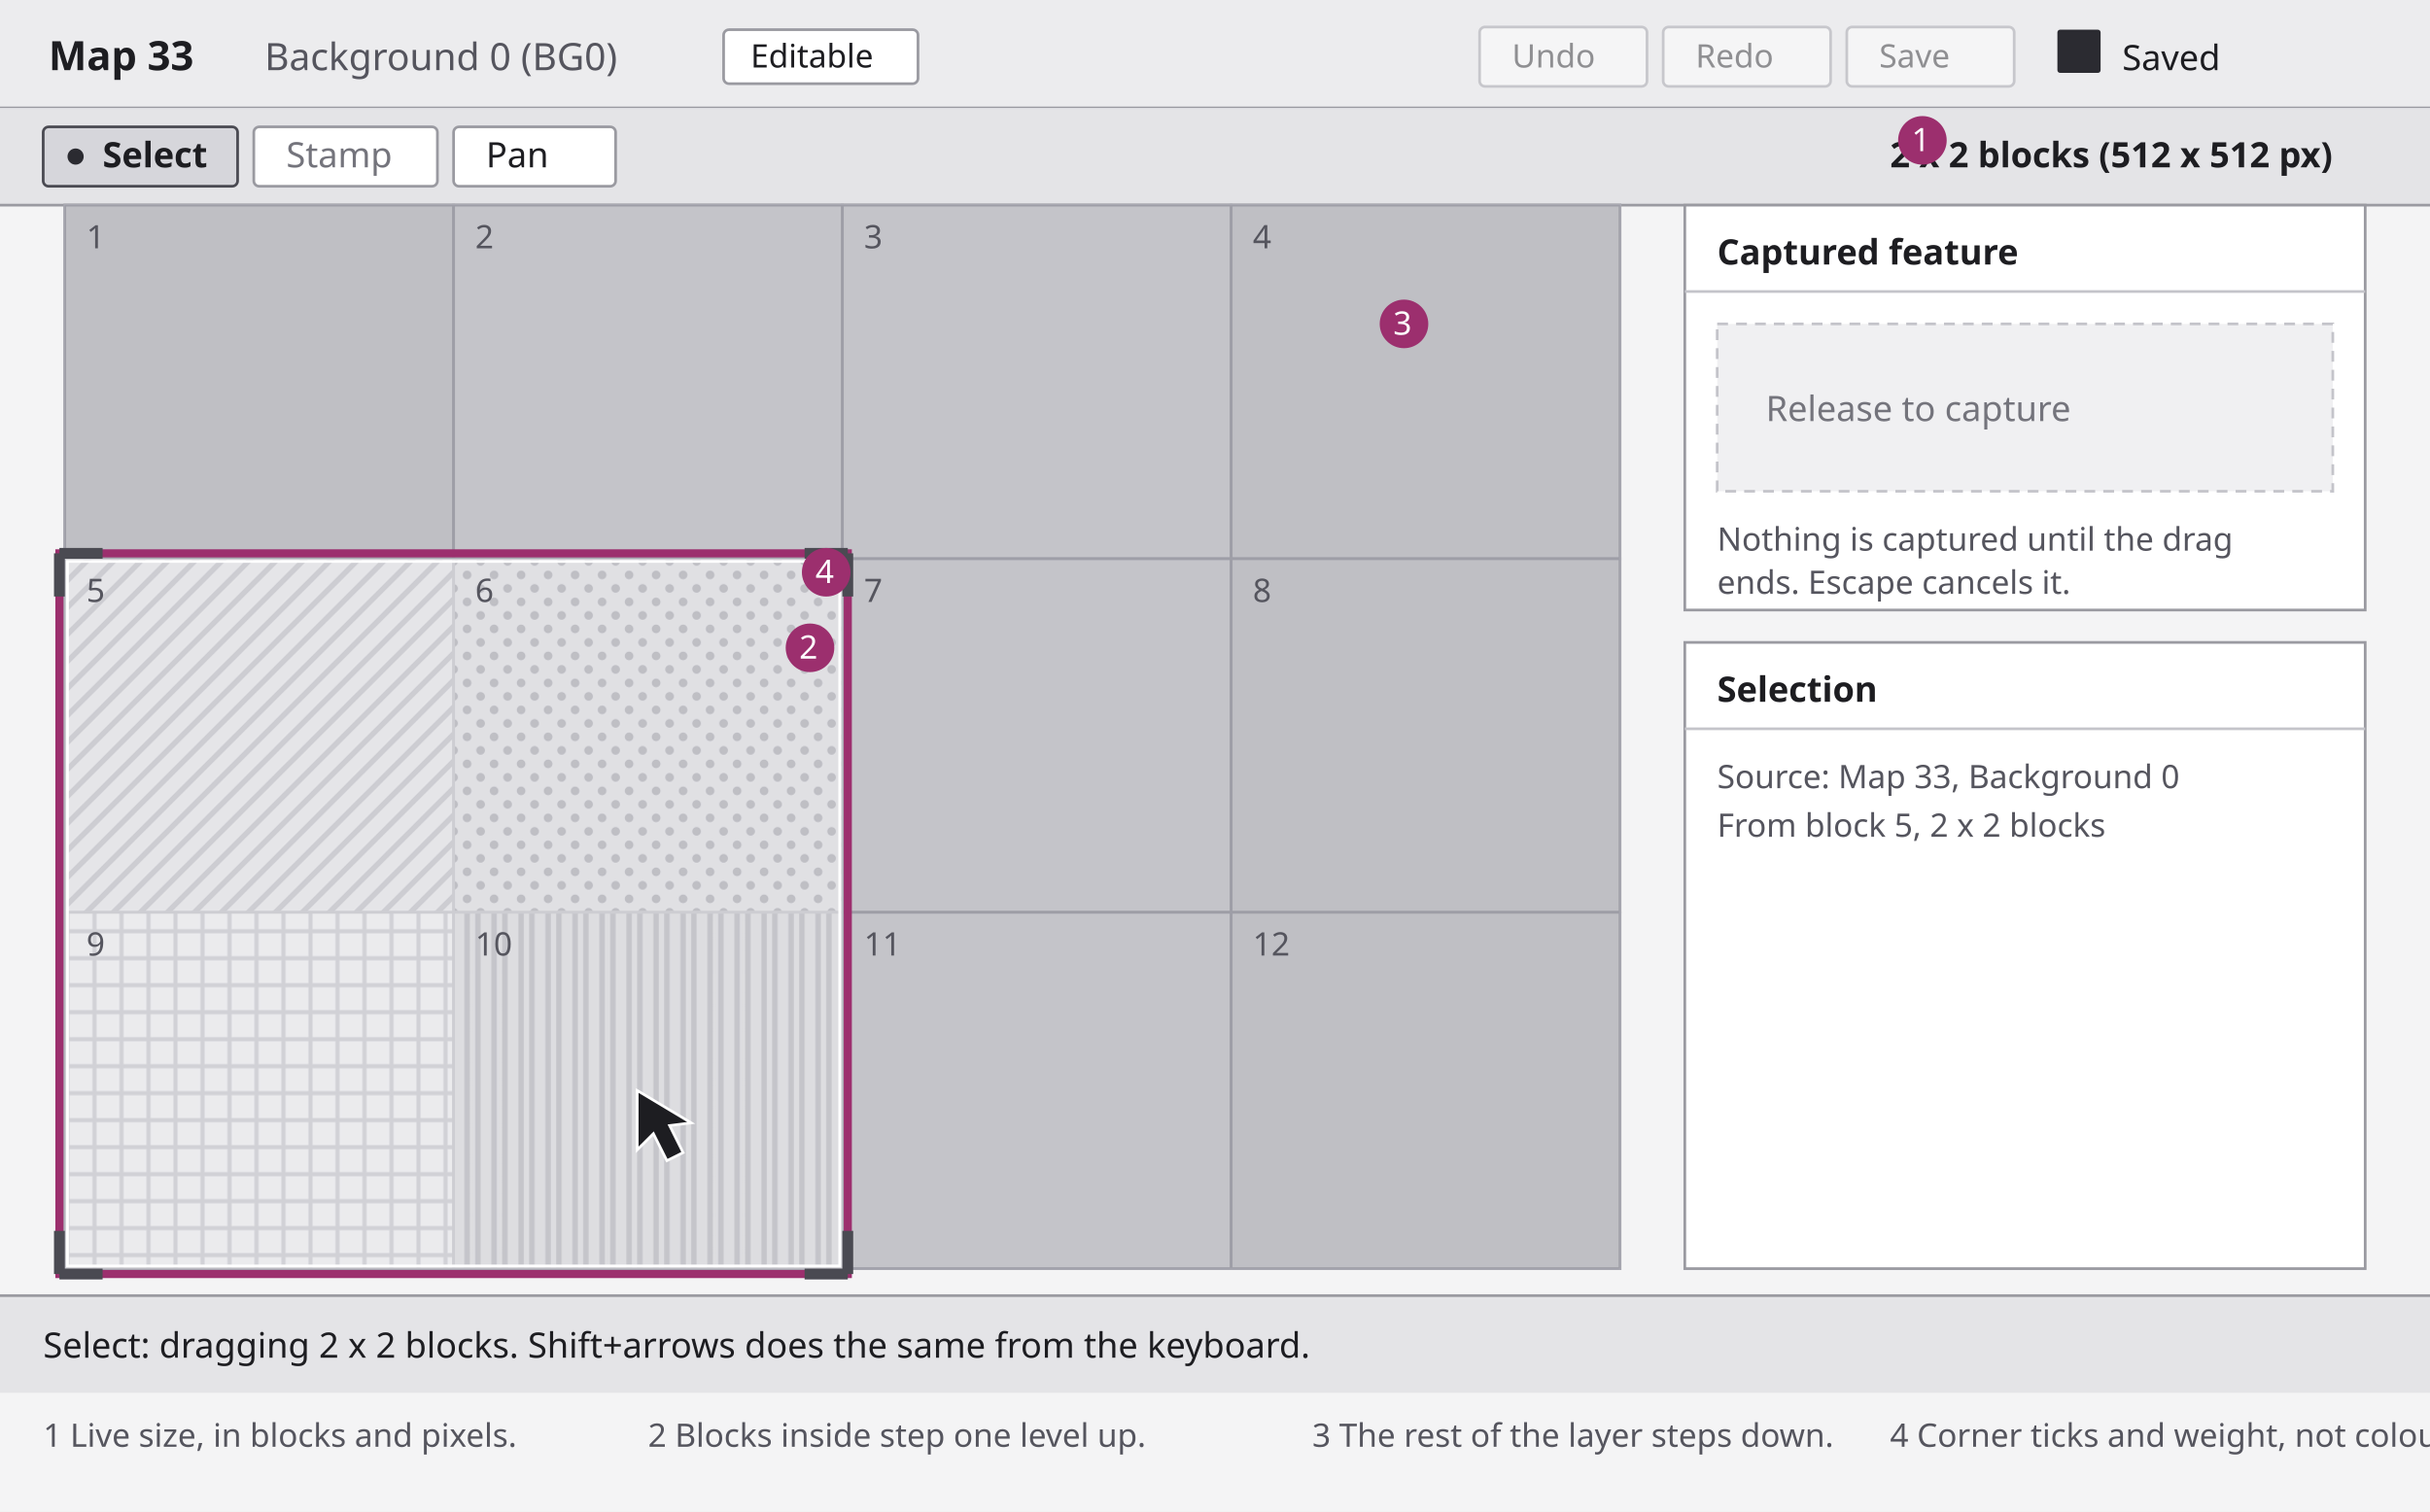
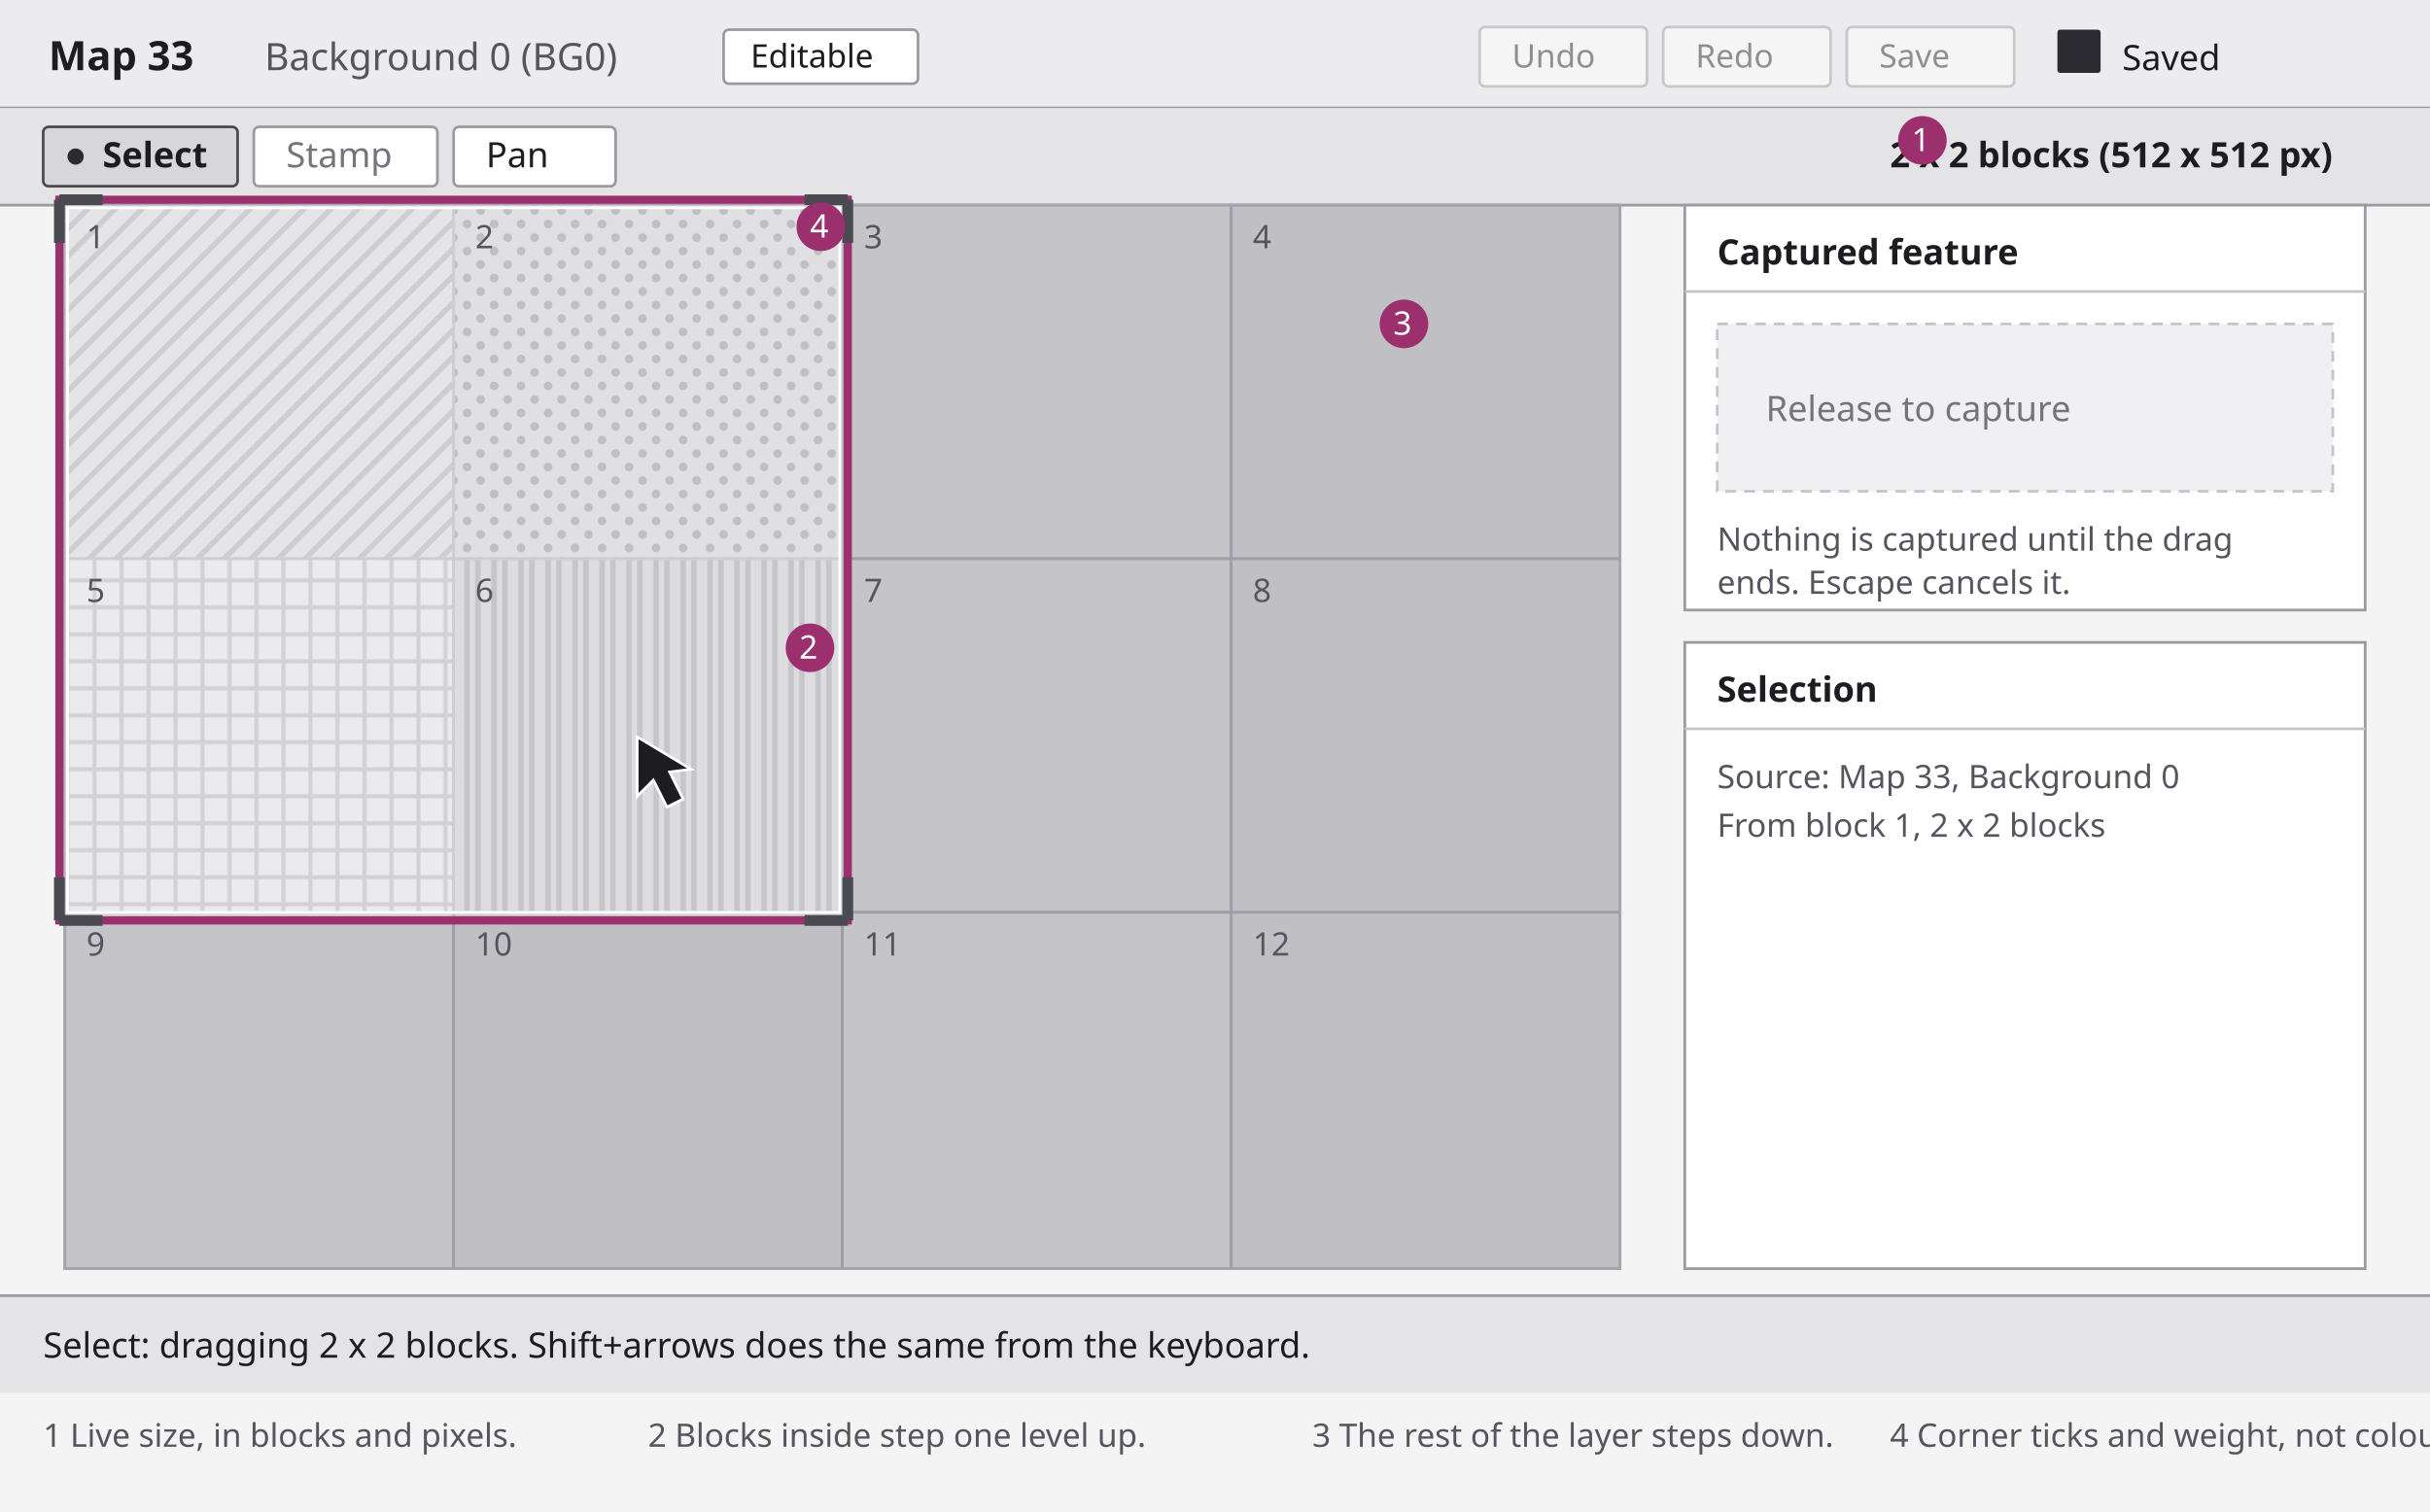
<svg xmlns="http://www.w3.org/2000/svg" viewBox="0 0 900 560" width="900" height="560" role="img" aria-labelledby="t2 d2">
  <defs>
    <pattern id="p-diag" width="10" height="10" patternUnits="userSpaceOnUse">
      <rect width="10" height="10" fill="#d3d3d8" />
      <path d="M-2 2 L2 -2 M0 10 L10 0 M8 12 L12 8" stroke="#a8a8b1" stroke-width="2" />
    </pattern>
    <pattern id="p-dots" width="10" height="10" patternUnits="userSpaceOnUse">
      <rect width="10" height="10" fill="#c9c9cf" />
      <circle cx="3" cy="3" r="1.6" fill="#90909a" />
      <circle cx="8" cy="8" r="1.6" fill="#90909a" />
    </pattern>
    <pattern id="p-cross" width="10" height="10" patternUnits="userSpaceOnUse">
      <rect width="10" height="10" fill="#dcdce0" />
      <path d="M0 5 L10 5 M5 0 L5 10" stroke="#b0b0b9" stroke-width="1.5" />
    </pattern>
    <pattern id="p-vert" width="10" height="10" patternUnits="userSpaceOnUse">
      <rect width="10" height="10" fill="#c4c4ca" />
      <path d="M3 0 L3 10 M7 0 L7 10" stroke="#9b9ba4" stroke-width="2" />
    </pattern>
  </defs>
  <rect x="0" y="0" width="900" height="560" fill="#f4f4f5" />
  <rect x="0" y="0" width="900" height="40" fill="#ececee" />
  <line x1="0" y1="40" x2="900" y2="40" stroke="#9a9aa1" />
  <text x="18" y="26" font-family="Segoe UI, Tahoma, sans-serif" font-size="15" font-weight="700" fill="#1d1d21">Map 33</text>
  <text x="98" y="26" font-family="Segoe UI, Tahoma, sans-serif" font-size="14" fill="#55555e">Background 0 (BG0)</text>
  <rect x="268" y="11" width="72" height="20" rx="2" fill="#ffffff" stroke="#9a9aa1" />
  <text x="278" y="25" font-family="Segoe UI, Tahoma, sans-serif" font-size="12" fill="#1d1d21">Editable</text>
  <g opacity="0.45">
    <rect x="548" y="10" width="62" height="22" rx="2" fill="#ffffff" stroke="#9a9aa1" />
    <text x="560" y="25" font-family="Segoe UI, Tahoma, sans-serif" font-size="12" fill="#1d1d21">Undo</text>
    <rect x="616" y="10" width="62" height="22" rx="2" fill="#ffffff" stroke="#9a9aa1" />
    <text x="628" y="25" font-family="Segoe UI, Tahoma, sans-serif" font-size="12" fill="#1d1d21">Redo</text>
    <rect x="684" y="10" width="62" height="22" rx="2" fill="#ffffff" stroke="#9a9aa1" />
    <text x="696" y="25" font-family="Segoe UI, Tahoma, sans-serif" font-size="12" fill="#1d1d21">Save</text>
  </g>
  <rect x="762" y="11" width="16" height="16" rx="1" fill="#2b2b31" />
  <text x="786" y="26" font-family="Segoe UI, Tahoma, sans-serif" font-size="13" fill="#1d1d21">Saved</text>
  <rect x="0" y="40" width="900" height="36" fill="#e4e4e7" />
  <line x1="0" y1="76" x2="900" y2="76" stroke="#9a9aa1" />
  <rect x="16" y="47" width="72" height="22" rx="2" fill="#d6d6db" stroke="#4a4a52" />
  <circle cx="28" cy="58" r="3" fill="#2b2b31" />
  <text x="38" y="62" font-family="Segoe UI, Tahoma, sans-serif" font-size="13" font-weight="600" fill="#1d1d21">Select</text>
  <rect x="94" y="47" width="68" height="22" rx="2" fill="#ffffff" stroke="#9a9aa1" />
  <text x="106" y="62" font-family="Segoe UI, Tahoma, sans-serif" font-size="13" fill="#74747c">Stamp</text>
  <rect x="168" y="47" width="60" height="22" rx="2" fill="#ffffff" stroke="#9a9aa1" />
  <text x="180" y="62" font-family="Segoe UI, Tahoma, sans-serif" font-size="13" fill="#1d1d21">Pan</text>
  <text x="700" y="62" font-family="Segoe UI, Tahoma, sans-serif" font-size="13" font-weight="600" fill="#1d1d21">2 x 2 blocks (512 x 512 px)</text>
  <rect x="24" y="76" width="576" height="394" fill="#e6e6e8" stroke="#9a9aa1" />
  <g stroke="#a9a9b2" stroke-width="1">
    <rect x="24" y="76" width="144" height="131" fill="#cfcfd4" />
    <rect x="168" y="76" width="144" height="131" fill="#d5d5da" />
    <rect x="312" y="76" width="144" height="131" fill="#d5d5da" />
    <rect x="456" y="76" width="144" height="131" fill="#cfcfd4" />
    <rect x="24" y="207" width="144" height="131" fill="#cfcfd4" />
    <rect x="168" y="207" width="144" height="131" fill="#cfcfd4" />
    <rect x="312" y="207" width="144" height="131" fill="#d5d5da" />
    <rect x="456" y="207" width="144" height="131" fill="#cfcfd4" />
    <rect x="24" y="338" width="144" height="132" fill="#d5d5da" />
    <rect x="168" y="338" width="144" height="132" fill="#cfcfd4" />
    <rect x="312" y="338" width="144" height="132" fill="#d5d5da" />
    <rect x="456" y="338" width="144" height="132" fill="#cfcfd4" />
  </g>
-   <rect x="24" y="76" width="144" height="131" fill="#54545c" opacity="0.14" />
-   <rect x="168" y="76" width="144" height="131" fill="#54545c" opacity="0.14" />
  <rect x="312" y="76" width="144" height="131" fill="#54545c" opacity="0.14" />
  <rect x="456" y="76" width="144" height="131" fill="#54545c" opacity="0.14" />
-   <rect x="24" y="207" width="144" height="131" fill="#54545c" opacity="0.14" />
  <rect x="312" y="207" width="144" height="131" fill="#54545c" opacity="0.14" />
  <rect x="456" y="207" width="144" height="131" fill="#54545c" opacity="0.14" />
+   <rect x="24" y="338" width="144" height="132" fill="#54545c" opacity="0.14" />
+   <rect x="168" y="338" width="144" height="132" fill="#54545c" opacity="0.14" />
  <rect x="312" y="338" width="144" height="132" fill="#54545c" opacity="0.14" />
  <rect x="456" y="338" width="144" height="132" fill="#54545c" opacity="0.14" />
  <g stroke="#a9a9b2" stroke-width="1">
-     <rect x="24" y="207" width="144" height="131" fill="url(#p-diag)" />
-     <rect x="168" y="207" width="144" height="131" fill="url(#p-dots)" />
-     <rect x="24" y="338" width="144" height="132" fill="url(#p-cross)" />
-     <rect x="168" y="338" width="144" height="132" fill="url(#p-vert)" />
+     <rect x="24" y="76" width="144" height="131" fill="url(#p-diag)" />
+     <rect x="168" y="76" width="144" height="131" fill="url(#p-dots)" />
+     <rect x="24" y="207" width="144" height="131" fill="url(#p-cross)" />
+     <rect x="168" y="207" width="144" height="131" fill="url(#p-vert)" />
  </g>
-   <rect x="24" y="207" width="288" height="263" fill="#ffffff" opacity="0.42" />
-   <rect x="22" y="205" width="292" height="267" fill="none" stroke="#9c2f6e" stroke-width="3" />
-   <rect x="25" y="208" width="286" height="261" fill="none" stroke="#ffffff" stroke-width="1" />
-   <path d="M22 205 h16 M22 205 v16 M314 205 h-16 M314 205 v16 M22 472 h16 M22 472 v-16 M314 472 h-16 M314 472 v-16" stroke="#4a4a52" stroke-width="4" fill="none" />
-   <path d="M236 404 l0 22 l6 -6 l5 10 l6 -3 l-5 -10 l8 -1 z" fill="#1d1d21" stroke="#ffffff" stroke-width="1" />
+   <rect x="24" y="76" width="288" height="263" fill="#ffffff" opacity="0.42" />
+   <rect x="22" y="74" width="292" height="267" fill="none" stroke="#9c2f6e" stroke-width="3" />
+   <rect x="25" y="77" width="286" height="261" fill="none" stroke="#ffffff" stroke-width="1" />
+   <path d="M22 74 h16 M22 74 v16 M314 74 h-16 M314 74 v16 M22 341 h16 M22 341 v-16 M314 341 h-16 M314 341 v-16" stroke="#4a4a52" stroke-width="4" fill="none" />
+   <path d="M236 273 l0 22 l6 -6 l5 10 l6 -3 l-5 -10 l8 -1 z" fill="#1d1d21" stroke="#ffffff" stroke-width="1" />
  <g font-family="Segoe UI, Tahoma, sans-serif" font-size="12" fill="#55555e">
    <text x="32" y="92">1</text>
    <text x="176" y="92">2</text>
    <text x="320" y="92">3</text>
    <text x="464" y="92">4</text>
    <text x="32" y="223">5</text>
    <text x="176" y="223">6</text>
    <text x="320" y="223">7</text>
    <text x="464" y="223">8</text>
    <text x="32" y="354">9</text>
    <text x="176" y="354">10</text>
    <text x="320" y="354">11</text>
    <text x="464" y="354">12</text>
  </g>
  <rect x="624" y="76" width="252" height="150" fill="#ffffff" stroke="#9a9aa1" />
  <text x="636" y="98" font-family="Segoe UI, Tahoma, sans-serif" font-size="13" font-weight="600" fill="#1d1d21">Captured feature</text>
  <line x1="624" y1="108" x2="876" y2="108" stroke="#c4c4ca" />
  <rect x="636" y="120" width="228" height="62" fill="#f0f0f2" stroke="#c4c4ca" stroke-dasharray="4 3" />
  <text x="654" y="156" font-family="Segoe UI, Tahoma, sans-serif" font-size="13" fill="#74747c">Release to capture</text>
  <text x="636" y="204" font-family="Segoe UI, Tahoma, sans-serif" font-size="12" fill="#55555e">Nothing is captured until the drag</text>
  <text x="636" y="220" font-family="Segoe UI, Tahoma, sans-serif" font-size="12" fill="#55555e">ends. Escape cancels it.</text>
  <rect x="624" y="238" width="252" height="232" fill="#ffffff" stroke="#9a9aa1" />
  <text x="636" y="260" font-family="Segoe UI, Tahoma, sans-serif" font-size="13" font-weight="600" fill="#1d1d21">Selection</text>
  <line x1="624" y1="270" x2="876" y2="270" stroke="#c4c4ca" />
  <text x="636" y="292" font-family="Segoe UI, Tahoma, sans-serif" font-size="12" fill="#55555e">Source: Map 33, Background 0</text>
-   <text x="636" y="310" font-family="Segoe UI, Tahoma, sans-serif" font-size="12" fill="#55555e">From block 5, 2 x 2 blocks</text>
+   <text x="636" y="310" font-family="Segoe UI, Tahoma, sans-serif" font-size="12" fill="#55555e">From block 1, 2 x 2 blocks</text>
  <rect x="0" y="480" width="900" height="36" fill="#e4e4e7" />
  <line x1="0" y1="480" x2="900" y2="480" stroke="#9a9aa1" />
  <text x="16" y="503" font-family="Segoe UI, Tahoma, sans-serif" font-size="13" fill="#1d1d21">Select: dragging 2 x 2 blocks. Shift+arrows does the same from the keyboard.</text>
  <g font-family="Segoe UI, Tahoma, sans-serif" font-size="12" fill="#1d1d21">
    <circle cx="712" cy="52" r="9" fill="#9c2f6e" />
    <text x="708" y="56" fill="#ffffff">1</text>
    <circle cx="300" cy="240" r="9" fill="#9c2f6e" />
    <text x="296" y="244" fill="#ffffff">2</text>
    <circle cx="520" cy="120" r="9" fill="#9c2f6e" />
    <text x="516" y="124" fill="#ffffff">3</text>
-     <circle cx="306" cy="212" r="9" fill="#9c2f6e" />
-     <text x="302" y="216" fill="#ffffff">4</text>
+     <circle cx="304" cy="84" r="9" fill="#9c2f6e" />
+     <text x="300" y="88" fill="#ffffff">4</text>
  </g>
  <g font-family="Segoe UI, Tahoma, sans-serif" font-size="12" fill="#55555e">
    <text x="16" y="536">1 Live size, in blocks and pixels.</text>
    <text x="240" y="536">2 Blocks inside step one level up.</text>
    <text x="486" y="536">3 The rest of the layer steps down.</text>
    <text x="700" y="536">4 Corner ticks and weight, not colour.</text>
  </g>
</svg>
